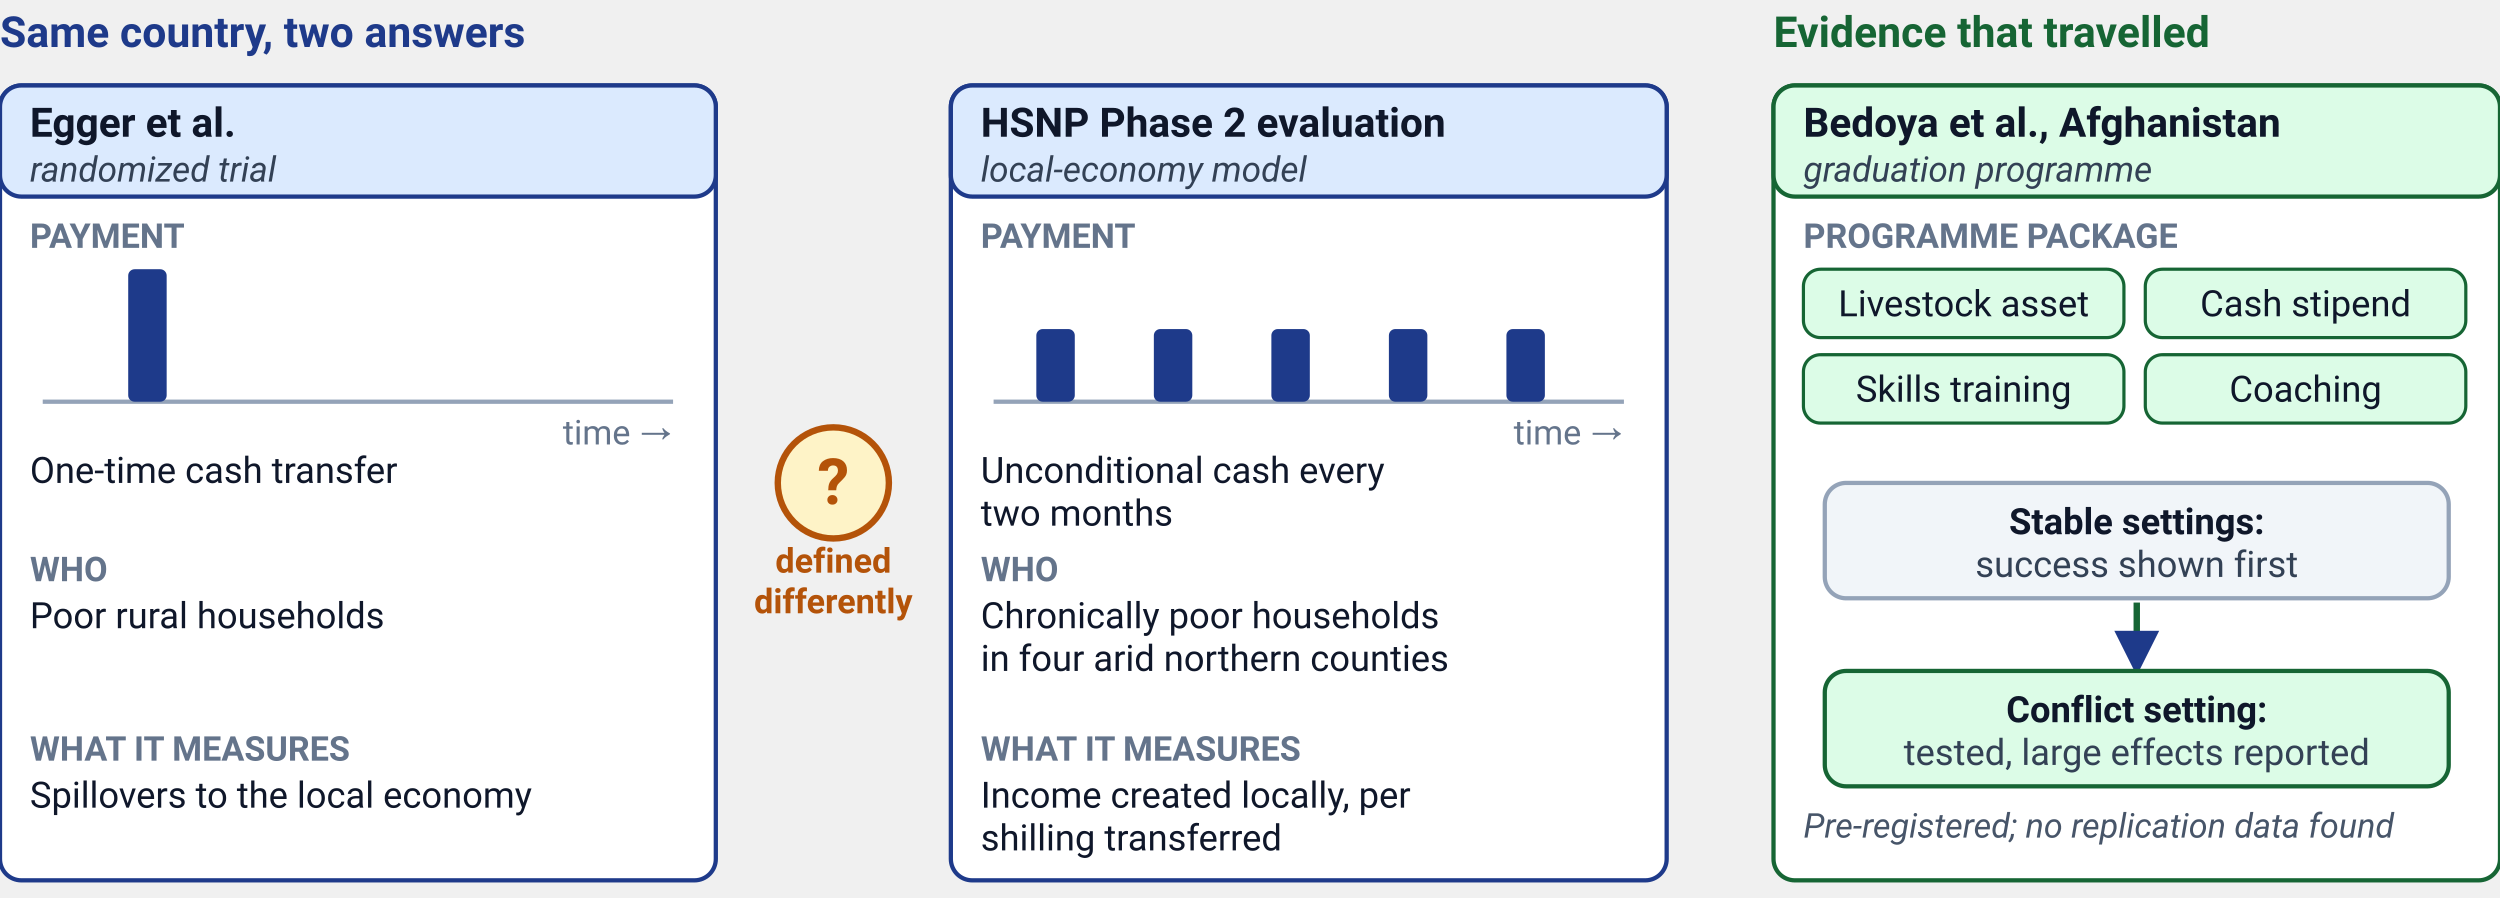
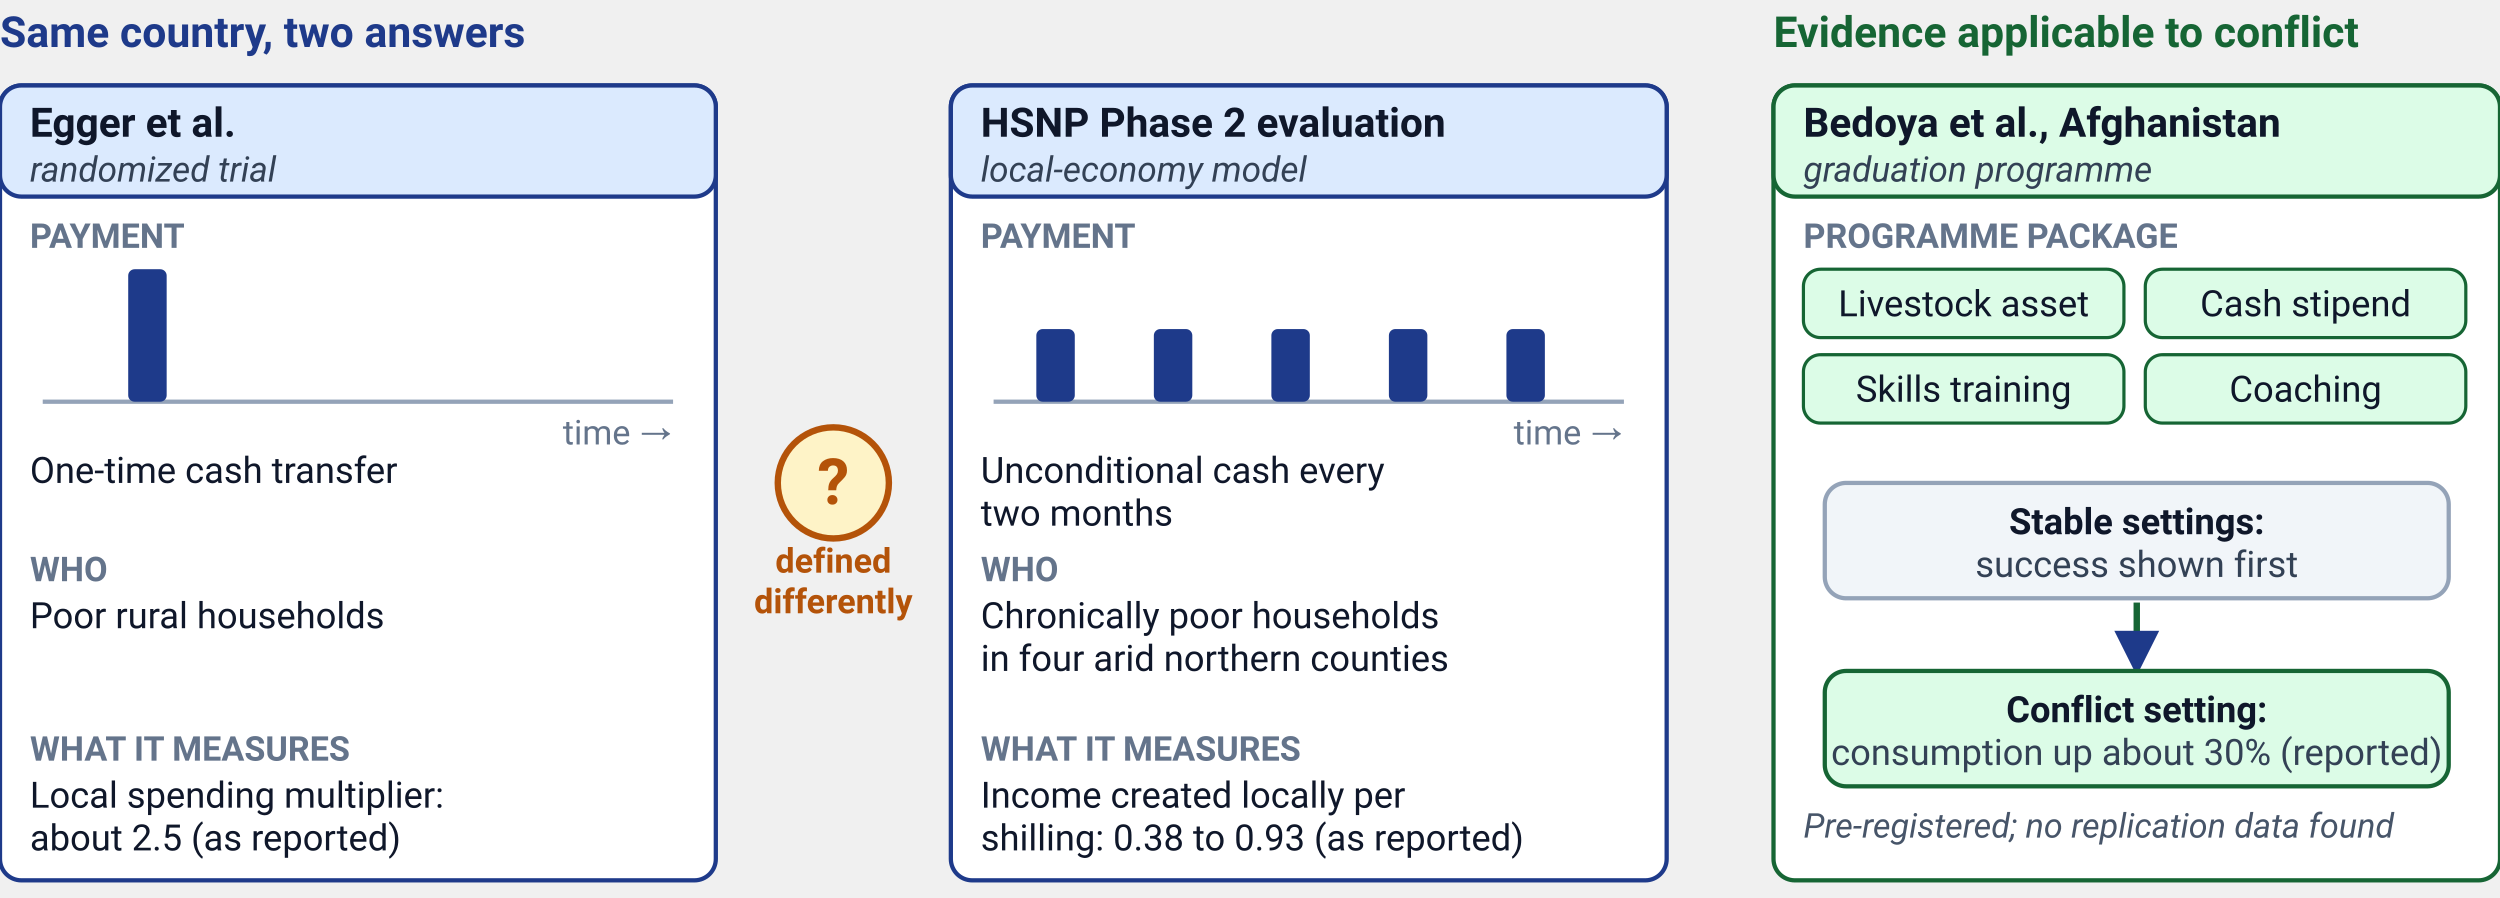
<svg xmlns="http://www.w3.org/2000/svg" font-family="Segoe UI, Roboto, Helvetica, Arial, sans-serif" viewBox="0 0 1170 420">
  <defs>
    <marker id="ah" viewBox="0 0 10 10" refX="8" refY="5" markerWidth="7" markerHeight="7" orient="auto">
      <path d="M0 0 L10 5 L0 10 Z" fill="#1e3a8a" />
    </marker>
    <marker id="ahg" viewBox="0 0 10 10" refX="8" refY="5" markerWidth="7" markerHeight="7" orient="auto">
      <path d="M0 0 L10 5 L0 10 Z" fill="#64748b" />
    </marker>
    <marker id="aha" viewBox="0 0 10 10" refX="8" refY="5" markerWidth="7" markerHeight="7" orient="auto">
      <path d="M0 0 L10 5 L0 10 Z" fill="#b45309" />
    </marker>
  </defs>
  <text x="0" y="22" font-size="20" fill="#1e3a8a" text-anchor="start" font-weight="700">Same country, two answers</text>
  <rect x="0" y="40" width="335" height="372" rx="10" fill="#ffffff" stroke="#1e3a8a" stroke-width="2" />
  <rect x="0" y="40" width="335" height="52" rx="10" fill="#dbeafe" stroke="#1e3a8a" stroke-width="2" />
  <text x="14" y="64" font-size="19" fill="#0f172a" text-anchor="start" font-weight="700">Egger et al.</text>
  <text x="14" y="85.0" font-size="16.5" fill="#334155" text-anchor="start" font-style="italic">randomized trial</text>
  <text x="14" y="116" font-size="16" fill="#64748b" text-anchor="start" font-weight="700">PAYMENT</text>
  <line x1="20" y1="188" x2="315" y2="188" stroke="#94a3b8" stroke-width="2" />
  <text x="315" y="208" font-size="16" fill="#64748b" text-anchor="end">time →</text>
  <rect x="60" y="126" width="18" height="62" rx="3" fill="#1e3a8a" stroke="none" stroke-width="2" />
  <text x="14" y="226" font-size="17" fill="#0f172a" text-anchor="start">One-time cash transfer</text>
  <text x="14" y="272" font-size="16" fill="#64748b" text-anchor="start" font-weight="700">WHO</text>
  <text x="14" y="294" font-size="17" fill="#0f172a" text-anchor="start">Poor rural households</text>
  <text x="14" y="356" font-size="16" fill="#64748b" text-anchor="start" font-weight="700">WHAT IT MEASURES</text>
-   <text x="14" y="378" font-size="17" fill="#0f172a" text-anchor="start">Spillovers to the local economy</text>
+   <text x="14" y="378" font-size="17" fill="#0f172a" text-anchor="start">Local spending multiplier:</text>
+   <text x="14" y="398" font-size="17" fill="#0f172a" text-anchor="start">about 2.5 (as reported)</text>
  <rect x="445" y="40" width="335" height="372" rx="10" fill="#ffffff" stroke="#1e3a8a" stroke-width="2" />
  <rect x="445" y="40" width="335" height="52" rx="10" fill="#dbeafe" stroke="#1e3a8a" stroke-width="2" />
  <text x="459" y="64" font-size="19" fill="#0f172a" text-anchor="start" font-weight="700">HSNP Phase 2 evaluation</text>
  <text x="459" y="85.0" font-size="16.5" fill="#334155" text-anchor="start" font-style="italic">local-economy model</text>
  <text x="459" y="116" font-size="16" fill="#64748b" text-anchor="start" font-weight="700">PAYMENT</text>
  <line x1="465" y1="188" x2="760" y2="188" stroke="#94a3b8" stroke-width="2" />
  <text x="760" y="208" font-size="16" fill="#64748b" text-anchor="end">time →</text>
  <rect x="485" y="154" width="18" height="34" rx="3" fill="#1e3a8a" stroke="none" stroke-width="2" />
  <rect x="540" y="154" width="18" height="34" rx="3" fill="#1e3a8a" stroke="none" stroke-width="2" />
  <rect x="595" y="154" width="18" height="34" rx="3" fill="#1e3a8a" stroke="none" stroke-width="2" />
  <rect x="650" y="154" width="18" height="34" rx="3" fill="#1e3a8a" stroke="none" stroke-width="2" />
  <rect x="705" y="154" width="18" height="34" rx="3" fill="#1e3a8a" stroke="none" stroke-width="2" />
  <text x="459" y="226" font-size="17" fill="#0f172a" text-anchor="start">Unconditional cash every</text>
  <text x="459" y="246" font-size="17" fill="#0f172a" text-anchor="start">two months</text>
  <text x="459" y="272" font-size="16" fill="#64748b" text-anchor="start" font-weight="700">WHO</text>
  <text x="459" y="294" font-size="17" fill="#0f172a" text-anchor="start">Chronically poor households</text>
  <text x="459" y="314" font-size="17" fill="#0f172a" text-anchor="start">in four arid northern counties</text>
  <text x="459" y="356" font-size="16" fill="#64748b" text-anchor="start" font-weight="700">WHAT IT MEASURES</text>
-   <text x="459" y="378" font-size="17" fill="#0f172a" text-anchor="start">Income created locally, per</text>
-   <text x="459" y="398" font-size="17" fill="#0f172a" text-anchor="start">shilling transferred</text>
+   <text x="459" y="378" font-size="17" fill="#0f172a" text-anchor="start">Income created locally per</text>
+   <text x="459" y="398" font-size="17" fill="#0f172a" text-anchor="start">shilling: 0.38 to 0.93 (as reported)</text>
  <circle cx="390" cy="226" r="26" fill="#fef3c7" stroke="#b45309" stroke-width="3" />
  <text x="390" y="236" font-size="30" fill="#b45309" text-anchor="middle" font-weight="700">?</text>
  <text x="390" y="268" font-size="16" fill="#b45309" text-anchor="middle" font-weight="700">defined</text>
  <text x="390" y="287" font-size="16" fill="#b45309" text-anchor="middle" font-weight="700">differently</text>
-   <text x="830" y="22" font-size="20" fill="#166534" text-anchor="start" font-weight="700">Evidence that travelled</text>
+   <text x="830" y="22" font-size="20" fill="#166534" text-anchor="start" font-weight="700">Evidence applicable to conflict</text>
  <rect x="830" y="40" width="340" height="372" rx="10" fill="#ffffff" stroke="#166534" stroke-width="2" />
  <rect x="830" y="40" width="340" height="52" rx="10" fill="#dcfce7" stroke="#166534" stroke-width="2" />
  <text x="844" y="64" font-size="19" fill="#0f172a" text-anchor="start" font-weight="700">Bedoya et al., Afghanistan</text>
  <text x="844" y="85.0" font-size="16.5" fill="#334155" text-anchor="start" font-style="italic">graduation programme</text>
  <text x="844" y="116" font-size="16" fill="#64748b" text-anchor="start" font-weight="700">PROGRAMME PACKAGE</text>
  <rect x="844" y="126" width="150" height="32" rx="8" fill="#dcfce7" stroke="#166534" stroke-width="1.5" />
  <text x="919" y="148" font-size="17" fill="#0f172a" text-anchor="middle">Livestock asset</text>
  <rect x="1004" y="126" width="150" height="32" rx="8" fill="#dcfce7" stroke="#166534" stroke-width="1.5" />
  <text x="1079" y="148" font-size="17" fill="#0f172a" text-anchor="middle">Cash stipend</text>
  <rect x="844" y="166" width="150" height="32" rx="8" fill="#dcfce7" stroke="#166534" stroke-width="1.5" />
  <text x="919" y="188" font-size="17" fill="#0f172a" text-anchor="middle">Skills training</text>
  <rect x="1004" y="166" width="150" height="32" rx="8" fill="#dcfce7" stroke="#166534" stroke-width="1.5" />
  <text x="1079" y="188" font-size="17" fill="#0f172a" text-anchor="middle">Coaching</text>
  <rect x="854" y="226" width="292" height="54" rx="10" fill="#f1f5f9" stroke="#94a3b8" stroke-width="2" />
  <text x="1000" y="250" font-size="17" fill="#0f172a" text-anchor="middle" font-weight="700">Stable settings:</text>
  <text x="1000" y="270" font-size="17" fill="#334155" text-anchor="middle">success shown first</text>
  <line x1="1000" y1="282" x2="1000" y2="312" stroke="#166534" stroke-width="3" marker-end="url(#ah)" />
  <rect x="854" y="314" width="292" height="54" rx="10" fill="#dcfce7" stroke="#166534" stroke-width="2" />
  <text x="1000" y="338" font-size="17" fill="#0f172a" text-anchor="middle" font-weight="700">Conflict setting:</text>
-   <text x="1000" y="358" font-size="17" fill="#334155" text-anchor="middle">tested, large effects reported</text>
+   <text x="1000" y="358" font-size="17" fill="#334155" text-anchor="middle">consumption up about 30% (reported)</text>
  <text x="844" y="392" font-size="16" fill="#475569" text-anchor="start" font-style="italic">Pre-registered; no replication data found</text>
</svg>
